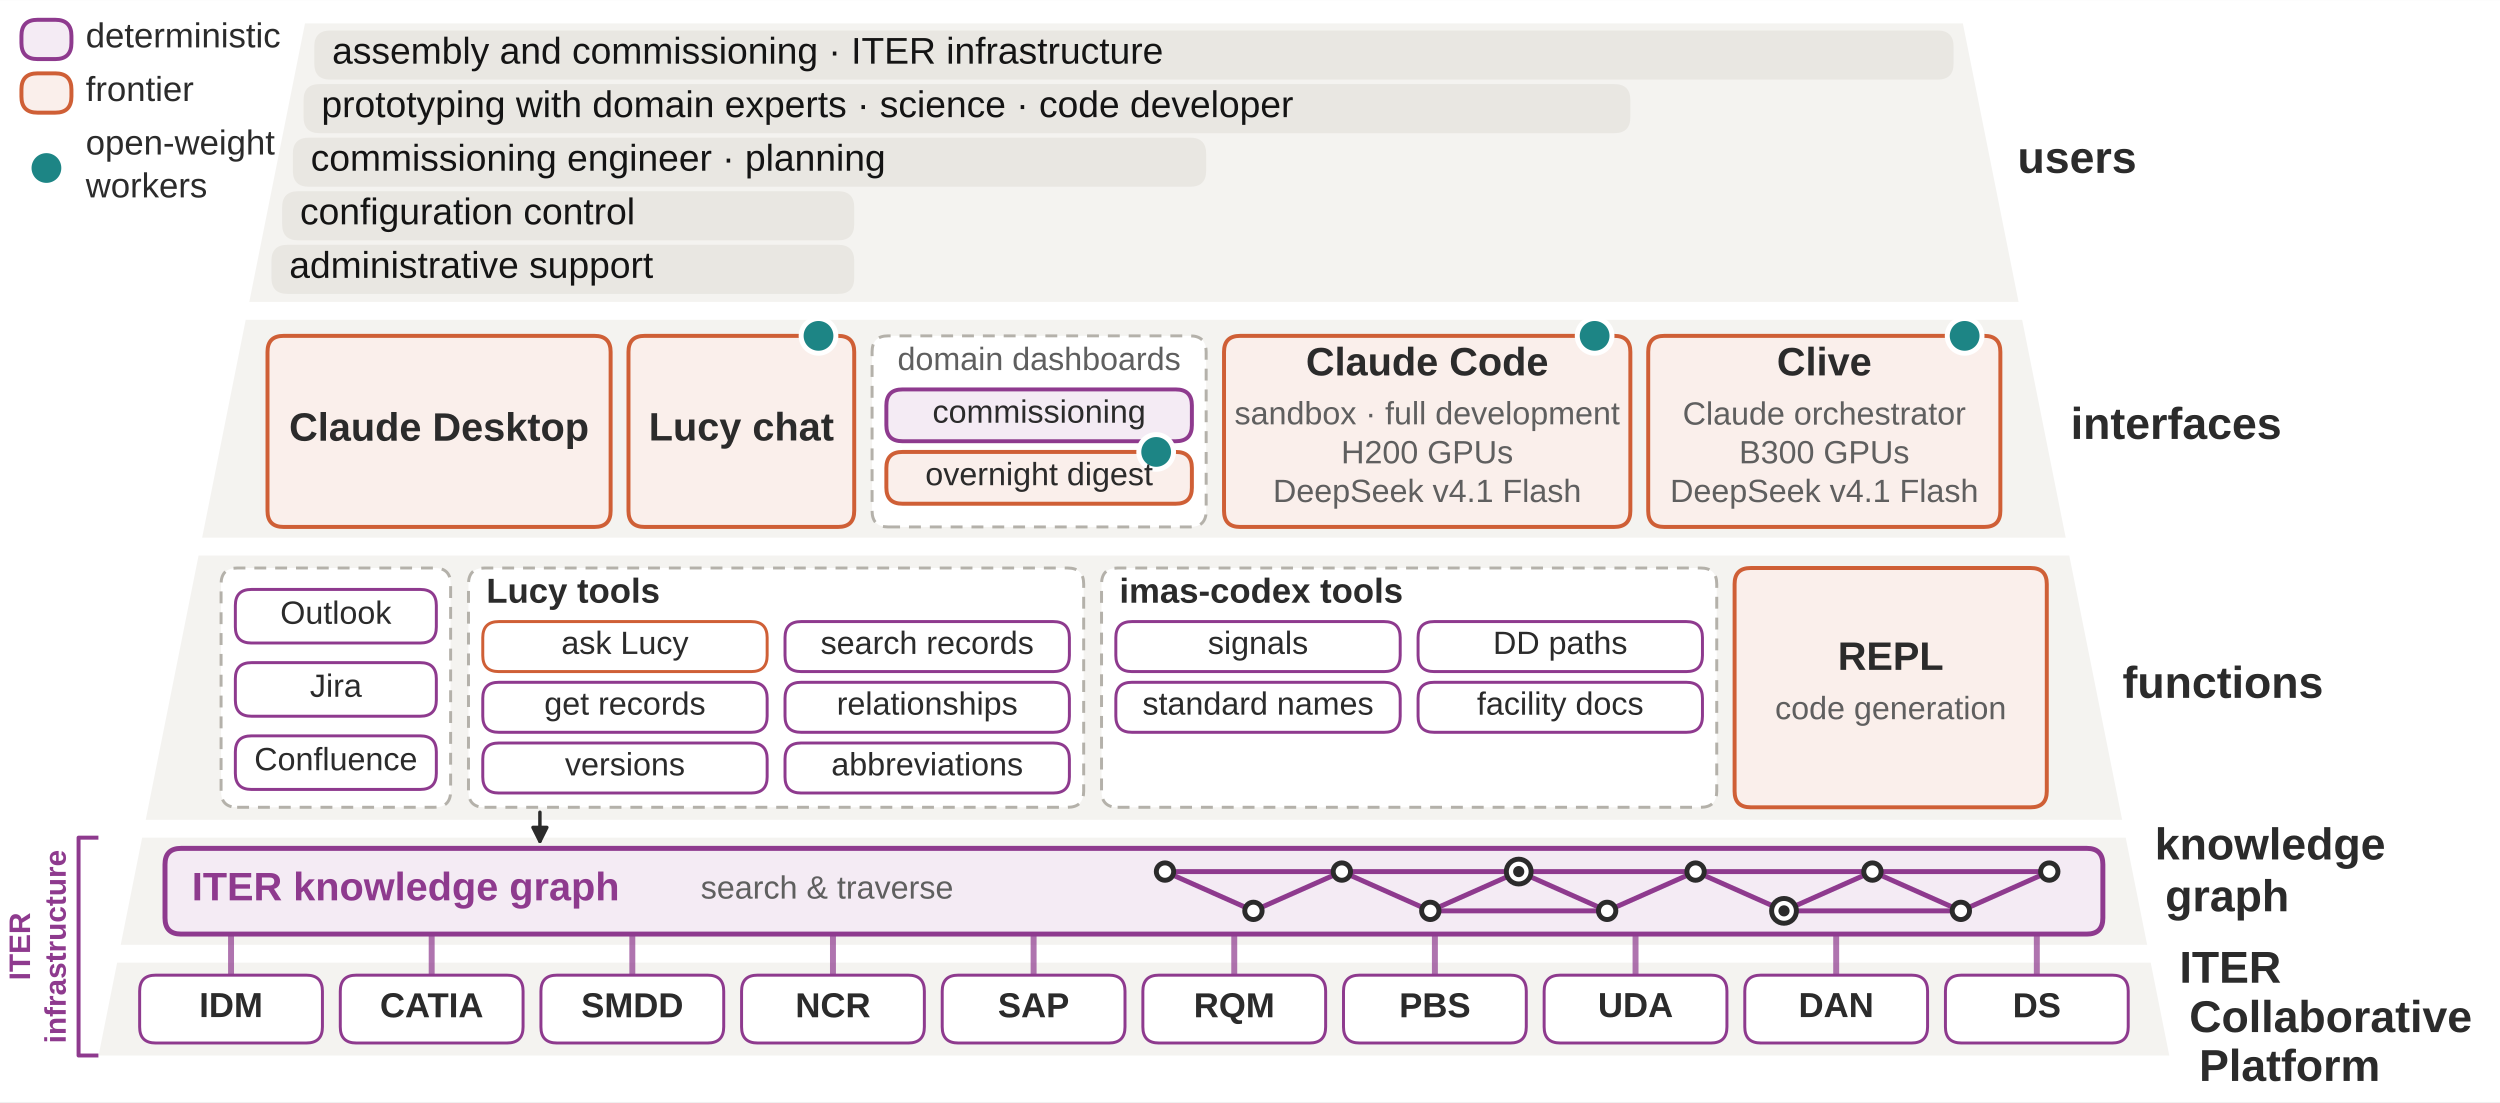
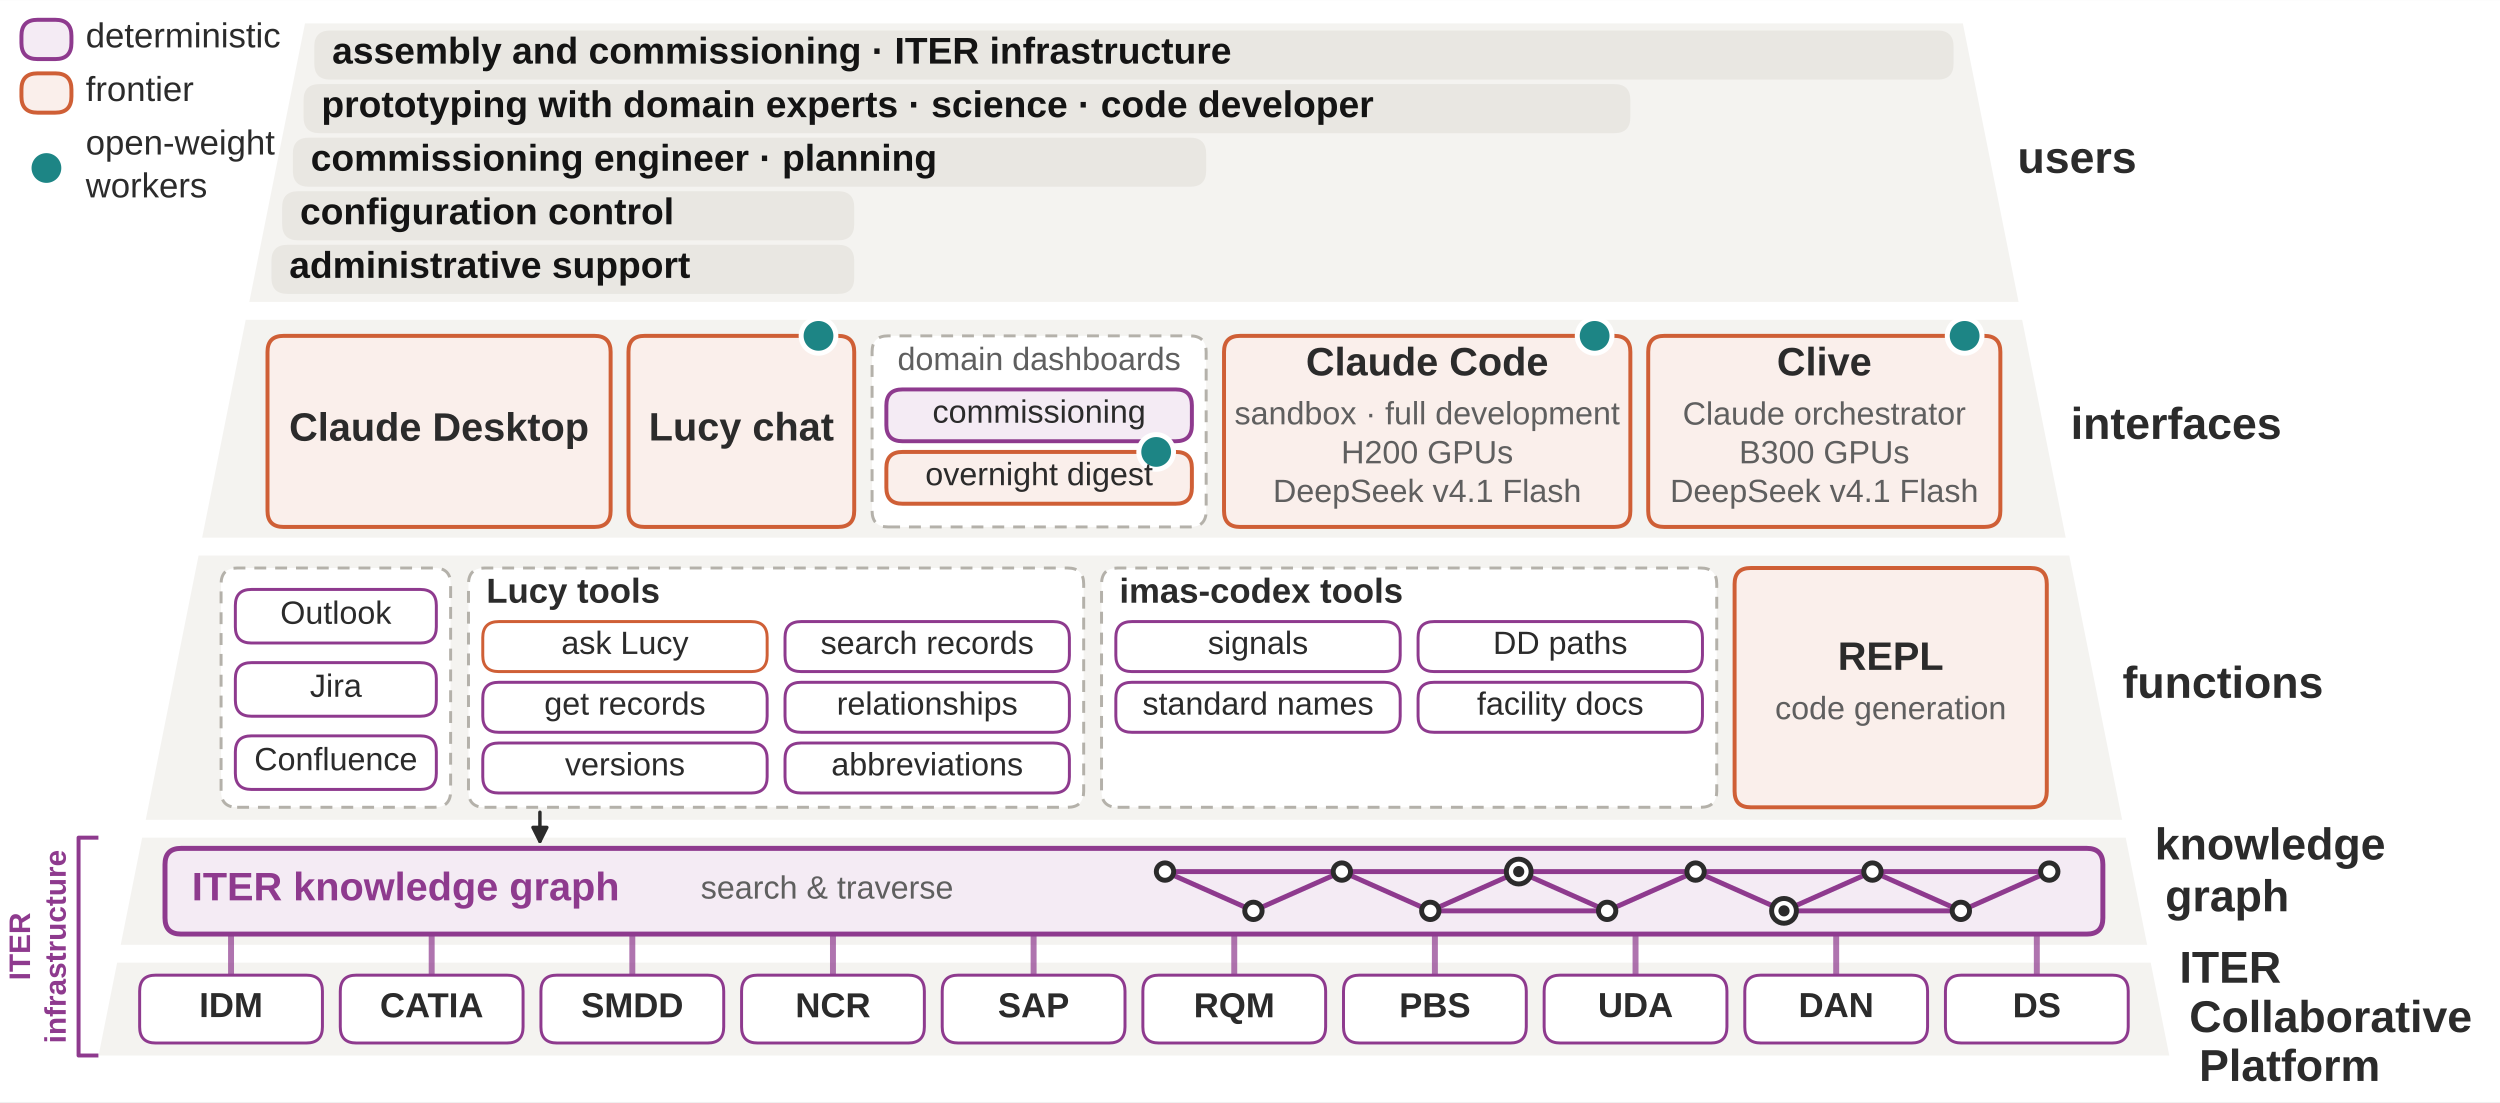
<svg xmlns="http://www.w3.org/2000/svg" xmlns:xlink="http://www.w3.org/1999/xlink" width="31.1cm" height="13.71cm" viewBox="0 0 1008 444.24" version="1.1">
  <defs>
    <style type="text/css">*{stroke-linejoin: round; stroke-linecap: butt}</style>
  </defs>
  <g id="figure_1">
    <g id="patch_1">
      <path d="M 0 444.24 L 1008 444.24 L 1008 0 L 0 0 z " style="fill: #ffffff" />
    </g>
    <g id="axes_1">
      <g id="patch_2">
        <path d="M 39.744 425.52 L 874.656 425.52 L 867.168 388.08 L 47.232 388.08 z " clip-path="url(#p0f17f1cbb9)" style="fill: #f4f3f0" />
      </g>
      <g id="patch_3">
        <path d="M 48.672 380.88 L 865.728 380.88 L 857.088 337.68 L 57.312 337.68 z " clip-path="url(#p0f17f1cbb9)" style="fill: #f4f3f0" />
      </g>
      <g id="patch_4">
        <path d="M 58.752 330.48 L 855.648 330.48 L 834.336 223.92 L 80.064 223.92 z " clip-path="url(#p0f17f1cbb9)" style="fill: #f4f3f0" />
      </g>
      <g id="patch_5">
        <path d="M 81.504 216.72 L 832.896 216.72 L 815.328 128.88 L 99.072 128.88 z " clip-path="url(#p0f17f1cbb9)" style="fill: #f4f3f0" />
      </g>
      <g id="patch_6">
        <path d="M 100.512 121.68 L 813.888 121.68 L 791.424 9.36 L 122.976 9.36 z " clip-path="url(#p0f17f1cbb9)" style="fill: #f4f3f0" />
      </g>
      <g id="line2d_1">
        <path d="M 93.154 393.12 L 93.154 376.56 " clip-path="url(#p0f17f1cbb9)" style="fill: none; stroke: #8e3a8e; stroke-opacity: 0.7; stroke-width: 2.4" />
      </g>
      <g id="line2d_2">
        <path d="M 174.053 393.12 L 174.053 376.56 " clip-path="url(#p0f17f1cbb9)" style="fill: none; stroke: #8e3a8e; stroke-opacity: 0.7; stroke-width: 2.4" />
      </g>
      <g id="line2d_3">
        <path d="M 254.952 393.12 L 254.952 376.56 " clip-path="url(#p0f17f1cbb9)" style="fill: none; stroke: #8e3a8e; stroke-opacity: 0.7; stroke-width: 2.4" />
      </g>
      <g id="line2d_4">
        <path d="M 335.851 393.12 L 335.851 376.56 " clip-path="url(#p0f17f1cbb9)" style="fill: none; stroke: #8e3a8e; stroke-opacity: 0.7; stroke-width: 2.4" />
      </g>
      <g id="line2d_5">
        <path d="M 416.75 393.12 L 416.75 376.56 " clip-path="url(#p0f17f1cbb9)" style="fill: none; stroke: #8e3a8e; stroke-opacity: 0.7; stroke-width: 2.4" />
      </g>
      <g id="line2d_6">
        <path d="M 497.65 393.12 L 497.65 376.56 " clip-path="url(#p0f17f1cbb9)" style="fill: none; stroke: #8e3a8e; stroke-opacity: 0.7; stroke-width: 2.4" />
      </g>
      <g id="line2d_7">
        <path d="M 578.549 393.12 L 578.549 376.56 " clip-path="url(#p0f17f1cbb9)" style="fill: none; stroke: #8e3a8e; stroke-opacity: 0.7; stroke-width: 2.4" />
      </g>
      <g id="line2d_8">
        <path d="M 659.448 393.12 L 659.448 376.56 " clip-path="url(#p0f17f1cbb9)" style="fill: none; stroke: #8e3a8e; stroke-opacity: 0.7; stroke-width: 2.4" />
      </g>
      <g id="line2d_9">
        <path d="M 740.347 393.12 L 740.347 376.56 " clip-path="url(#p0f17f1cbb9)" style="fill: none; stroke: #8e3a8e; stroke-opacity: 0.7; stroke-width: 2.4" />
      </g>
      <g id="line2d_10">
        <path d="M 821.246 393.12 L 821.246 376.56 " clip-path="url(#p0f17f1cbb9)" style="fill: none; stroke: #8e3a8e; stroke-opacity: 0.7; stroke-width: 2.4" />
      </g>
      <g id="patch_7">
        <path d="M 73.008 376.56 L 841.392 376.56 Q 847.872 376.56 847.872 370.08 L 847.872 348.48 Q 847.872 342 841.392 342 L 73.008 342 Q 66.528 342 66.528 348.48 L 66.528 370.08 Q 66.528 376.56 73.008 376.56 z " clip-path="url(#p0f17f1cbb9)" style="fill: #f4ebf4; stroke: #8e3a8e; stroke-width: 2; stroke-linejoin: miter" />
      </g>
      <g id="patch_8">
        <path d="M 95.616 325.44 L 175.211 325.44 Q 181.691 325.44 181.691 318.96 L 181.691 235.44 Q 181.691 228.96 175.211 228.96 L 95.616 228.96 Q 89.136 228.96 89.136 235.44 L 89.136 318.96 Q 89.136 325.44 95.616 325.44 z " clip-path="url(#p0f17f1cbb9)" style="fill: #ffffff; stroke-dasharray: 4.8,3.6; stroke-dashoffset: 0; stroke: #b4b1aa; stroke-width: 1.2; stroke-linejoin: miter" />
      </g>
      <g id="patch_9">
        <path d="M 195.371 325.44 L 430.46 325.44 Q 436.94 325.44 436.94 318.96 L 436.94 235.44 Q 436.94 228.96 430.46 228.96 L 195.371 228.96 Q 188.891 228.96 188.891 235.44 L 188.891 318.96 Q 188.891 325.44 195.371 325.44 z " clip-path="url(#p0f17f1cbb9)" style="fill: #ffffff; stroke-dasharray: 4.8,3.6; stroke-dashoffset: 0; stroke: #b4b1aa; stroke-width: 1.2; stroke-linejoin: miter" />
      </g>
      <g id="patch_10">
        <path d="M 450.62 325.44 L 685.709 325.44 Q 692.189 325.44 692.189 318.96 L 692.189 235.44 Q 692.189 228.96 685.709 228.96 L 450.62 228.96 Q 444.14 228.96 444.14 235.44 L 444.14 318.96 Q 444.14 325.44 450.62 325.44 z " clip-path="url(#p0f17f1cbb9)" style="fill: #ffffff; stroke-dasharray: 4.8,3.6; stroke-dashoffset: 0; stroke: #b4b1aa; stroke-width: 1.2; stroke-linejoin: miter" />
      </g>
      <g id="patch_11">
        <path d="M 705.869 325.44 L 818.784 325.44 Q 825.264 325.44 825.264 318.96 L 825.264 235.44 Q 825.264 228.96 818.784 228.96 L 705.869 228.96 Q 699.389 228.96 699.389 235.44 L 699.389 318.96 Q 699.389 325.44 705.869 325.44 z " clip-path="url(#p0f17f1cbb9)" style="fill: #faefeb; stroke: #cf5f36; stroke-width: 1.6; stroke-linejoin: miter" />
      </g>
      <g id="patch_12">
        <path d="M 114.336 212.4 L 239.722 212.4 Q 246.202 212.4 246.202 205.92 L 246.202 141.84 Q 246.202 135.36 239.722 135.36 L 114.336 135.36 Q 107.856 135.36 107.856 141.84 L 107.856 205.92 Q 107.856 212.4 114.336 212.4 z " clip-path="url(#p0f17f1cbb9)" style="fill: #faefeb; stroke: #cf5f36; stroke-width: 1.6; stroke-linejoin: miter" />
      </g>
      <g id="patch_13">
        <path d="M 259.882 212.4 L 337.94 212.4 Q 344.42 212.4 344.42 205.92 L 344.42 141.84 Q 344.42 135.36 337.94 135.36 L 259.882 135.36 Q 253.402 135.36 253.402 141.84 L 253.402 205.92 Q 253.402 212.4 259.882 212.4 z " clip-path="url(#p0f17f1cbb9)" style="fill: #faefeb; stroke: #cf5f36; stroke-width: 1.6; stroke-linejoin: miter" />
      </g>
      <g id="patch_14">
        <path d="M 358.1 212.4 L 479.846 212.4 Q 486.326 212.4 486.326 205.92 L 486.326 141.84 Q 486.326 135.36 479.846 135.36 L 358.1 135.36 Q 351.62 135.36 351.62 141.84 L 351.62 205.92 Q 351.62 212.4 358.1 212.4 z " clip-path="url(#p0f17f1cbb9)" style="fill: #ffffff; stroke-dasharray: 4.8,3.6; stroke-dashoffset: 0; stroke: #b4b1aa; stroke-width: 1.2; stroke-linejoin: miter" />
      </g>
      <g id="patch_15">
        <path d="M 363.86 177.84 L 474.086 177.84 Q 480.566 177.84 480.566 171.36 L 480.566 163.44 Q 480.566 156.96 474.086 156.96 L 363.86 156.96 Q 357.38 156.96 357.38 163.44 L 357.38 171.36 Q 357.38 177.84 363.86 177.84 z " clip-path="url(#p0f17f1cbb9)" style="fill: #f4ebf4; stroke: #8e3a8e; stroke-width: 1.6; stroke-linejoin: miter" />
      </g>
      <g id="patch_16">
        <path d="M 363.86 203.04 L 474.086 203.04 Q 480.566 203.04 480.566 196.56 L 480.566 188.64 Q 480.566 182.16 474.086 182.16 L 363.86 182.16 Q 357.38 182.16 357.38 188.64 L 357.38 196.56 Q 357.38 203.04 363.86 203.04 z " clip-path="url(#p0f17f1cbb9)" style="fill: #faefeb; stroke: #cf5f36; stroke-width: 1.6; stroke-linejoin: miter" />
      </g>
      <g id="patch_17">
        <path d="M 500.006 212.4 L 650.877 212.4 Q 657.357 212.4 657.357 205.92 L 657.357 141.84 Q 657.357 135.36 650.877 135.36 L 500.006 135.36 Q 493.526 135.36 493.526 141.84 L 493.526 205.92 Q 493.526 212.4 500.006 212.4 z " clip-path="url(#p0f17f1cbb9)" style="fill: #faefeb; stroke: #cf5f36; stroke-width: 1.6; stroke-linejoin: miter" />
      </g>
      <g id="patch_18">
        <path d="M 671.037 212.4 L 800.064 212.4 Q 806.544 212.4 806.544 205.92 L 806.544 141.84 Q 806.544 135.36 800.064 135.36 L 671.037 135.36 Q 664.557 135.36 664.557 141.84 L 664.557 205.92 Q 664.557 212.4 671.037 212.4 z " clip-path="url(#p0f17f1cbb9)" style="fill: #faefeb; stroke: #cf5f36; stroke-width: 1.6; stroke-linejoin: miter" />
      </g>
      <g id="patch_19">
        <path d="M 15.12 23.76 L 22.32 23.76 Q 28.8 23.76 28.8 17.28 L 28.8 14.4 Q 28.8 7.92 22.32 7.92 L 15.12 7.92 Q 8.64 7.92 8.64 14.4 L 8.64 17.28 Q 8.64 23.76 15.12 23.76 z " clip-path="url(#p0f17f1cbb9)" style="fill: #f4ebf4; stroke: #8e3a8e; stroke-width: 1.6; stroke-linejoin: miter" />
      </g>
      <g id="patch_20">
        <path d="M 15.12 45.36 L 22.32 45.36 Q 28.8 45.36 28.8 38.88 L 28.8 36 Q 28.8 29.52 22.32 29.52 L 15.12 29.52 Q 8.64 29.52 8.64 36 L 8.64 38.88 Q 8.64 45.36 15.12 45.36 z " clip-path="url(#p0f17f1cbb9)" style="fill: #faefeb; stroke: #cf5f36; stroke-width: 1.6; stroke-linejoin: miter" />
      </g>
      <g id="line2d_11">
        <path d="M 38.88 425.52 L 31.68 425.52 L 31.68 337.68 L 38.88 337.68 " clip-path="url(#p0f17f1cbb9)" style="fill: none; stroke: #8e3a8e; stroke-width: 1.6; stroke-linecap: square" />
      </g>
      <g id="patch_21">
        <path d="M 133.2 32.04 L 781.2 32.04 Q 787.68 32.04 787.68 25.56 L 787.68 18.72 Q 787.68 12.24 781.2 12.24 L 133.2 12.24 Q 126.72 12.24 126.72 18.72 L 126.72 25.56 Q 126.72 32.04 133.2 32.04 z " clip-path="url(#p0f17f1cbb9)" style="fill: #e9e7e2" />
      </g>
      <g id="patch_22">
        <path d="M 128.88 53.64 L 650.877 53.64 Q 657.357 53.64 657.357 47.16 L 657.357 40.32 Q 657.357 33.84 650.877 33.84 L 128.88 33.84 Q 122.4 33.84 122.4 40.32 L 122.4 47.16 Q 122.4 53.64 128.88 53.64 z " clip-path="url(#p0f17f1cbb9)" style="fill: #e9e7e2" />
      </g>
      <g id="patch_23">
        <path d="M 124.56 75.24 L 479.846 75.24 Q 486.326 75.24 486.326 68.76 L 486.326 61.92 Q 486.326 55.44 479.846 55.44 L 124.56 55.44 Q 118.08 55.44 118.08 61.92 L 118.08 68.76 Q 118.08 75.24 124.56 75.24 z " clip-path="url(#p0f17f1cbb9)" style="fill: #e9e7e2" />
      </g>
      <g id="patch_24">
        <path d="M 120.24 96.84 L 337.94 96.84 Q 344.42 96.84 344.42 90.36 L 344.42 83.52 Q 344.42 77.04 337.94 77.04 L 120.24 77.04 Q 113.76 77.04 113.76 83.52 L 113.76 90.36 Q 113.76 96.84 120.24 96.84 z " clip-path="url(#p0f17f1cbb9)" style="fill: #e9e7e2" />
      </g>
      <g id="patch_25">
        <path d="M 115.92 118.44 L 337.94 118.44 Q 344.42 118.44 344.42 111.96 L 344.42 105.12 Q 344.42 98.64 337.94 98.64 L 115.92 98.64 Q 109.44 98.64 109.44 105.12 L 109.44 111.96 Q 109.44 118.44 115.92 118.44 z " clip-path="url(#p0f17f1cbb9)" style="fill: #e9e7e2" />
      </g>
      <g id="patch_26">
        <path d="M 62.784 420.48 L 123.523 420.48 Q 130.003 420.48 130.003 414 L 130.003 399.6 Q 130.003 393.12 123.523 393.12 L 62.784 393.12 Q 56.304 393.12 56.304 399.6 L 56.304 414 Q 56.304 420.48 62.784 420.48 z " clip-path="url(#p0f17f1cbb9)" style="fill: #ffffff; stroke: #8e3a8e; stroke-width: 1.2; stroke-linejoin: miter" />
      </g>
      <g id="patch_27">
        <path d="M 143.683 420.48 L 204.422 420.48 Q 210.902 420.48 210.902 414 L 210.902 399.6 Q 210.902 393.12 204.422 393.12 L 143.683 393.12 Q 137.203 393.12 137.203 399.6 L 137.203 414 Q 137.203 420.48 143.683 420.48 z " clip-path="url(#p0f17f1cbb9)" style="fill: #ffffff; stroke: #8e3a8e; stroke-width: 1.2; stroke-linejoin: miter" />
      </g>
      <g id="patch_28">
        <path d="M 224.582 420.48 L 285.322 420.48 Q 291.802 420.48 291.802 414 L 291.802 399.6 Q 291.802 393.12 285.322 393.12 L 224.582 393.12 Q 218.102 393.12 218.102 399.6 L 218.102 414 Q 218.102 420.48 224.582 420.48 z " clip-path="url(#p0f17f1cbb9)" style="fill: #ffffff; stroke: #8e3a8e; stroke-width: 1.2; stroke-linejoin: miter" />
      </g>
      <g id="patch_29">
        <path d="M 305.482 420.48 L 366.221 420.48 Q 372.701 420.48 372.701 414 L 372.701 399.6 Q 372.701 393.12 366.221 393.12 L 305.482 393.12 Q 299.002 393.12 299.002 399.6 L 299.002 414 Q 299.002 420.48 305.482 420.48 z " clip-path="url(#p0f17f1cbb9)" style="fill: #ffffff; stroke: #8e3a8e; stroke-width: 1.2; stroke-linejoin: miter" />
      </g>
      <g id="patch_30">
        <path d="M 386.381 420.48 L 447.12 420.48 Q 453.6 420.48 453.6 414 L 453.6 399.6 Q 453.6 393.12 447.12 393.12 L 386.381 393.12 Q 379.901 393.12 379.901 399.6 L 379.901 414 Q 379.901 420.48 386.381 420.48 z " clip-path="url(#p0f17f1cbb9)" style="fill: #ffffff; stroke: #8e3a8e; stroke-width: 1.2; stroke-linejoin: miter" />
      </g>
      <g id="patch_31">
        <path d="M 467.28 420.48 L 528.019 420.48 Q 534.499 420.48 534.499 414 L 534.499 399.6 Q 534.499 393.12 528.019 393.12 L 467.28 393.12 Q 460.8 393.12 460.8 399.6 L 460.8 414 Q 460.8 420.48 467.28 420.48 z " clip-path="url(#p0f17f1cbb9)" style="fill: #ffffff; stroke: #8e3a8e; stroke-width: 1.2; stroke-linejoin: miter" />
      </g>
      <g id="patch_32">
        <path d="M 548.179 420.48 L 608.918 420.48 Q 615.398 420.48 615.398 414 L 615.398 399.6 Q 615.398 393.12 608.918 393.12 L 548.179 393.12 Q 541.699 393.12 541.699 399.6 L 541.699 414 Q 541.699 420.48 548.179 420.48 z " clip-path="url(#p0f17f1cbb9)" style="fill: #ffffff; stroke: #8e3a8e; stroke-width: 1.2; stroke-linejoin: miter" />
      </g>
      <g id="patch_33">
        <path d="M 629.078 420.48 L 689.818 420.48 Q 696.298 420.48 696.298 414 L 696.298 399.6 Q 696.298 393.12 689.818 393.12 L 629.078 393.12 Q 622.598 393.12 622.598 399.6 L 622.598 414 Q 622.598 420.48 629.078 420.48 z " clip-path="url(#p0f17f1cbb9)" style="fill: #ffffff; stroke: #8e3a8e; stroke-width: 1.2; stroke-linejoin: miter" />
      </g>
      <g id="patch_34">
        <path d="M 709.978 420.48 L 770.717 420.48 Q 777.197 420.48 777.197 414 L 777.197 399.6 Q 777.197 393.12 770.717 393.12 L 709.978 393.12 Q 703.498 393.12 703.498 399.6 L 703.498 414 Q 703.498 420.48 709.978 420.48 z " clip-path="url(#p0f17f1cbb9)" style="fill: #ffffff; stroke: #8e3a8e; stroke-width: 1.2; stroke-linejoin: miter" />
      </g>
      <g id="patch_35">
        <path d="M 790.877 420.48 L 851.616 420.48 Q 858.096 420.48 858.096 414 L 858.096 399.6 Q 858.096 393.12 851.616 393.12 L 790.877 393.12 Q 784.397 393.12 784.397 399.6 L 784.397 414 Q 784.397 420.48 790.877 420.48 z " clip-path="url(#p0f17f1cbb9)" style="fill: #ffffff; stroke: #8e3a8e; stroke-width: 1.2; stroke-linejoin: miter" />
      </g>
      <g id="line2d_12">
        <path d="M 469.728 351.36 L 505.382 367.2 " clip-path="url(#p0f17f1cbb9)" style="fill: none; stroke: #8e3a8e; stroke-width: 2; stroke-linecap: round" />
      </g>
      <g id="line2d_13">
        <path d="M 505.382 367.2 L 541.037 351.36 " clip-path="url(#p0f17f1cbb9)" style="fill: none; stroke: #8e3a8e; stroke-width: 2; stroke-linecap: round" />
      </g>
      <g id="line2d_14">
        <path d="M 541.037 351.36 L 576.691 367.2 " clip-path="url(#p0f17f1cbb9)" style="fill: none; stroke: #8e3a8e; stroke-width: 2; stroke-linecap: round" />
      </g>
      <g id="line2d_15">
        <path d="M 576.691 367.2 L 612.346 351.36 " clip-path="url(#p0f17f1cbb9)" style="fill: none; stroke: #8e3a8e; stroke-width: 2; stroke-linecap: round" />
      </g>
      <g id="line2d_16">
        <path d="M 612.346 351.36 L 648 367.2 " clip-path="url(#p0f17f1cbb9)" style="fill: none; stroke: #8e3a8e; stroke-width: 2; stroke-linecap: round" />
      </g>
      <g id="line2d_17">
        <path d="M 648 367.2 L 683.654 351.36 " clip-path="url(#p0f17f1cbb9)" style="fill: none; stroke: #8e3a8e; stroke-width: 2; stroke-linecap: round" />
      </g>
      <g id="line2d_18">
        <path d="M 683.654 351.36 L 719.309 367.2 " clip-path="url(#p0f17f1cbb9)" style="fill: none; stroke: #8e3a8e; stroke-width: 2; stroke-linecap: round" />
      </g>
      <g id="line2d_19">
        <path d="M 719.309 367.2 L 754.963 351.36 " clip-path="url(#p0f17f1cbb9)" style="fill: none; stroke: #8e3a8e; stroke-width: 2; stroke-linecap: round" />
      </g>
      <g id="line2d_20">
        <path d="M 754.963 351.36 L 790.618 367.2 " clip-path="url(#p0f17f1cbb9)" style="fill: none; stroke: #8e3a8e; stroke-width: 2; stroke-linecap: round" />
      </g>
      <g id="line2d_21">
        <path d="M 790.618 367.2 L 826.272 351.36 " clip-path="url(#p0f17f1cbb9)" style="fill: none; stroke: #8e3a8e; stroke-width: 2; stroke-linecap: round" />
      </g>
      <g id="line2d_22">
        <path d="M 469.728 351.36 L 541.037 351.36 " clip-path="url(#p0f17f1cbb9)" style="fill: none; stroke: #8e3a8e; stroke-width: 2; stroke-linecap: round" />
      </g>
      <g id="line2d_23">
        <path d="M 541.037 351.36 L 612.346 351.36 " clip-path="url(#p0f17f1cbb9)" style="fill: none; stroke: #8e3a8e; stroke-width: 2; stroke-linecap: round" />
      </g>
      <g id="line2d_24">
        <path d="M 612.346 351.36 L 683.654 351.36 " clip-path="url(#p0f17f1cbb9)" style="fill: none; stroke: #8e3a8e; stroke-width: 2; stroke-linecap: round" />
      </g>
      <g id="line2d_25">
        <path d="M 683.654 351.36 L 754.963 351.36 " clip-path="url(#p0f17f1cbb9)" style="fill: none; stroke: #8e3a8e; stroke-width: 2; stroke-linecap: round" />
      </g>
      <g id="line2d_26">
        <path d="M 754.963 351.36 L 826.272 351.36 " clip-path="url(#p0f17f1cbb9)" style="fill: none; stroke: #8e3a8e; stroke-width: 2; stroke-linecap: round" />
      </g>
      <g id="line2d_27">
        <path d="M 576.691 367.2 L 648 367.2 " clip-path="url(#p0f17f1cbb9)" style="fill: none; stroke: #8e3a8e; stroke-width: 2; stroke-linecap: round" />
      </g>
      <g id="line2d_28">
        <path d="M 719.309 367.2 L 790.618 367.2 " clip-path="url(#p0f17f1cbb9)" style="fill: none; stroke: #8e3a8e; stroke-width: 2; stroke-linecap: round" />
      </g>
      <g id="patch_36">
        <path d="M 101.376 259.2 L 169.451 259.2 Q 175.931 259.2 175.931 252.72 L 175.931 244.08 Q 175.931 237.6 169.451 237.6 L 101.376 237.6 Q 94.896 237.6 94.896 244.08 L 94.896 252.72 Q 94.896 259.2 101.376 259.2 z " clip-path="url(#p0f17f1cbb9)" style="fill: #ffffff; stroke: #8e3a8e; stroke-width: 1.2; stroke-linejoin: miter" />
      </g>
      <g id="patch_37">
        <path d="M 101.376 288.72 L 169.451 288.72 Q 175.931 288.72 175.931 282.24 L 175.931 273.6 Q 175.931 267.12 169.451 267.12 L 101.376 267.12 Q 94.896 267.12 94.896 273.6 L 94.896 282.24 Q 94.896 288.72 101.376 288.72 z " clip-path="url(#p0f17f1cbb9)" style="fill: #ffffff; stroke: #8e3a8e; stroke-width: 1.2; stroke-linejoin: miter" />
      </g>
      <g id="patch_38">
        <path d="M 101.376 318.24 L 169.451 318.24 Q 175.931 318.24 175.931 311.76 L 175.931 303.12 Q 175.931 296.64 169.451 296.64 L 101.376 296.64 Q 94.896 296.64 94.896 303.12 L 94.896 311.76 Q 94.896 318.24 101.376 318.24 z " clip-path="url(#p0f17f1cbb9)" style="fill: #ffffff; stroke: #8e3a8e; stroke-width: 1.2; stroke-linejoin: miter" />
      </g>
      <g id="patch_39">
        <path d="M 201.131 270.72 L 302.836 270.72 Q 309.316 270.72 309.316 264.24 L 309.316 257.04 Q 309.316 250.56 302.836 250.56 L 201.131 250.56 Q 194.651 250.56 194.651 257.04 L 194.651 264.24 Q 194.651 270.72 201.131 270.72 z " clip-path="url(#p0f17f1cbb9)" style="fill: #ffffff; stroke: #cf5f36; stroke-width: 1.2; stroke-linejoin: miter" />
      </g>
      <g id="patch_40">
        <path d="M 322.996 270.72 L 424.7 270.72 Q 431.18 270.72 431.18 264.24 L 431.18 257.04 Q 431.18 250.56 424.7 250.56 L 322.996 250.56 Q 316.516 250.56 316.516 257.04 L 316.516 264.24 Q 316.516 270.72 322.996 270.72 z " clip-path="url(#p0f17f1cbb9)" style="fill: #ffffff; stroke: #8e3a8e; stroke-width: 1.2; stroke-linejoin: miter" />
      </g>
      <g id="patch_41">
        <path d="M 201.131 295.2 L 302.836 295.2 Q 309.316 295.2 309.316 288.72 L 309.316 281.52 Q 309.316 275.04 302.836 275.04 L 201.131 275.04 Q 194.651 275.04 194.651 281.52 L 194.651 288.72 Q 194.651 295.2 201.131 295.2 z " clip-path="url(#p0f17f1cbb9)" style="fill: #ffffff; stroke: #8e3a8e; stroke-width: 1.2; stroke-linejoin: miter" />
      </g>
      <g id="patch_42">
        <path d="M 322.996 295.2 L 424.7 295.2 Q 431.18 295.2 431.18 288.72 L 431.18 281.52 Q 431.18 275.04 424.7 275.04 L 322.996 275.04 Q 316.516 275.04 316.516 281.52 L 316.516 288.72 Q 316.516 295.2 322.996 295.2 z " clip-path="url(#p0f17f1cbb9)" style="fill: #ffffff; stroke: #8e3a8e; stroke-width: 1.2; stroke-linejoin: miter" />
      </g>
      <g id="patch_43">
        <path d="M 201.131 319.68 L 302.836 319.68 Q 309.316 319.68 309.316 313.2 L 309.316 306 Q 309.316 299.52 302.836 299.52 L 201.131 299.52 Q 194.651 299.52 194.651 306 L 194.651 313.2 Q 194.651 319.68 201.131 319.68 z " clip-path="url(#p0f17f1cbb9)" style="fill: #ffffff; stroke: #8e3a8e; stroke-width: 1.2; stroke-linejoin: miter" />
      </g>
      <g id="patch_44">
        <path d="M 322.996 319.68 L 424.7 319.68 Q 431.18 319.68 431.18 313.2 L 431.18 306 Q 431.18 299.52 424.7 299.52 L 322.996 299.52 Q 316.516 299.52 316.516 306 L 316.516 313.2 Q 316.516 319.68 322.996 319.68 z " clip-path="url(#p0f17f1cbb9)" style="fill: #ffffff; stroke: #8e3a8e; stroke-width: 1.2; stroke-linejoin: miter" />
      </g>
      <g id="patch_45">
        <path d="M 456.38 270.72 L 558.084 270.72 Q 564.564 270.72 564.564 264.24 L 564.564 257.04 Q 564.564 250.56 558.084 250.56 L 456.38 250.56 Q 449.9 250.56 449.9 257.04 L 449.9 264.24 Q 449.9 270.72 456.38 270.72 z " clip-path="url(#p0f17f1cbb9)" style="fill: #ffffff; stroke: #8e3a8e; stroke-width: 1.2; stroke-linejoin: miter" />
      </g>
      <g id="patch_46">
        <path d="M 578.244 270.72 L 679.949 270.72 Q 686.429 270.72 686.429 264.24 L 686.429 257.04 Q 686.429 250.56 679.949 250.56 L 578.244 250.56 Q 571.764 250.56 571.764 257.04 L 571.764 264.24 Q 571.764 270.72 578.244 270.72 z " clip-path="url(#p0f17f1cbb9)" style="fill: #ffffff; stroke: #8e3a8e; stroke-width: 1.2; stroke-linejoin: miter" />
      </g>
      <g id="patch_47">
        <path d="M 456.38 295.2 L 558.084 295.2 Q 564.564 295.2 564.564 288.72 L 564.564 281.52 Q 564.564 275.04 558.084 275.04 L 456.38 275.04 Q 449.9 275.04 449.9 281.52 L 449.9 288.72 Q 449.9 295.2 456.38 295.2 z " clip-path="url(#p0f17f1cbb9)" style="fill: #ffffff; stroke: #8e3a8e; stroke-width: 1.2; stroke-linejoin: miter" />
      </g>
      <g id="patch_48">
        <path d="M 578.244 295.2 L 679.949 295.2 Q 686.429 295.2 686.429 288.72 L 686.429 281.52 Q 686.429 275.04 679.949 275.04 L 578.244 275.04 Q 571.764 275.04 571.764 281.52 L 571.764 288.72 Q 571.764 295.2 578.244 295.2 z " clip-path="url(#p0f17f1cbb9)" style="fill: #ffffff; stroke: #8e3a8e; stroke-width: 1.2; stroke-linejoin: miter" />
      </g>
      <g id="line2d_29">
        <defs>
          <path id="m2a55d77c86" d="M 0 3.5 C 0.928 3.5 1.819 3.131 2.475 2.475 C 3.131 1.819 3.5 0.928 3.5 0 C 3.5 -0.928 3.131 -1.819 2.475 -2.475 C 1.819 -3.131 0.928 -3.5 0 -3.5 C -0.928 -3.5 -1.819 -3.131 -2.475 -2.475 C -3.131 -1.819 -3.5 -0.928 -3.5 0 C -3.5 0.928 -3.131 1.819 -2.475 2.475 C -1.819 3.131 -0.928 3.5 0 3.5 z " style="stroke: #2b2b2b; stroke-width: 2" />
        </defs>
        <g clip-path="url(#p0f17f1cbb9)">
          <use xlink:href="#m2a55d77c86" x="469.728" y="351.36" style="fill: #ffffff; stroke: #2b2b2b; stroke-width: 2" />
        </g>
      </g>
      <g id="line2d_30">
        <g clip-path="url(#p0f17f1cbb9)">
          <use xlink:href="#m2a55d77c86" x="505.382" y="367.2" style="fill: #ffffff; stroke: #2b2b2b; stroke-width: 2" />
        </g>
      </g>
      <g id="line2d_31">
        <g clip-path="url(#p0f17f1cbb9)">
          <use xlink:href="#m2a55d77c86" x="541.037" y="351.36" style="fill: #ffffff; stroke: #2b2b2b; stroke-width: 2" />
        </g>
      </g>
      <g id="line2d_32">
        <g clip-path="url(#p0f17f1cbb9)">
          <use xlink:href="#m2a55d77c86" x="576.691" y="367.2" style="fill: #ffffff; stroke: #2b2b2b; stroke-width: 2" />
        </g>
      </g>
      <g id="line2d_33">
        <defs>
          <path id="maecd21d37f" d="M 0 5 C 1.326 5 2.598 4.473 3.536 3.536 C 4.473 2.598 5 1.326 5 0 C 5 -1.326 4.473 -2.598 3.536 -3.536 C 2.598 -4.473 1.326 -5 0 -5 C -1.326 -5 -2.598 -4.473 -3.536 -3.536 C -4.473 -2.598 -5 -1.326 -5 0 C -5 1.326 -4.473 2.598 -3.536 3.536 C -2.598 4.473 -1.326 5 0 5 z " style="stroke: #2b2b2b; stroke-width: 2" />
        </defs>
        <g clip-path="url(#p0f17f1cbb9)">
          <use xlink:href="#maecd21d37f" x="612.346" y="351.36" style="fill: #ffffff; stroke: #2b2b2b; stroke-width: 2" />
        </g>
      </g>
      <g id="line2d_34">
        <g clip-path="url(#p0f17f1cbb9)">
          <use xlink:href="#m2a55d77c86" x="648" y="367.2" style="fill: #ffffff; stroke: #2b2b2b; stroke-width: 2" />
        </g>
      </g>
      <g id="line2d_35">
        <g clip-path="url(#p0f17f1cbb9)">
          <use xlink:href="#m2a55d77c86" x="683.654" y="351.36" style="fill: #ffffff; stroke: #2b2b2b; stroke-width: 2" />
        </g>
      </g>
      <g id="line2d_36">
        <g clip-path="url(#p0f17f1cbb9)">
          <use xlink:href="#maecd21d37f" x="719.309" y="367.2" style="fill: #ffffff; stroke: #2b2b2b; stroke-width: 2" />
        </g>
      </g>
      <g id="line2d_37">
        <g clip-path="url(#p0f17f1cbb9)">
          <use xlink:href="#m2a55d77c86" x="754.963" y="351.36" style="fill: #ffffff; stroke: #2b2b2b; stroke-width: 2" />
        </g>
      </g>
      <g id="line2d_38">
        <g clip-path="url(#p0f17f1cbb9)">
          <use xlink:href="#m2a55d77c86" x="790.618" y="367.2" style="fill: #ffffff; stroke: #2b2b2b; stroke-width: 2" />
        </g>
      </g>
      <g id="line2d_39">
        <g clip-path="url(#p0f17f1cbb9)">
          <use xlink:href="#m2a55d77c86" x="826.272" y="351.36" style="fill: #ffffff; stroke: #2b2b2b; stroke-width: 2" />
        </g>
      </g>
      <g id="line2d_40">
        <defs>
          <path id="m6dca541c59" d="M 0 1.75 C 0.464 1.75 0.909 1.566 1.237 1.237 C 1.566 0.909 1.75 0.464 1.75 0 C 1.75 -0.464 1.566 -0.909 1.237 -1.237 C 0.909 -1.566 0.464 -1.75 0 -1.75 C -0.464 -1.75 -0.909 -1.566 -1.237 -1.237 C -1.566 -0.909 -1.75 -0.464 -1.75 0 C -1.75 0.464 -1.566 0.909 -1.237 1.237 C -0.909 1.566 -0.464 1.75 0 1.75 z " style="stroke: #2b2b2b" />
        </defs>
        <g clip-path="url(#p0f17f1cbb9)">
          <use xlink:href="#m6dca541c59" x="612.346" y="351.36" style="fill: #2b2b2b; stroke: #2b2b2b" />
        </g>
      </g>
      <g id="line2d_41">
        <g clip-path="url(#p0f17f1cbb9)">
          <use xlink:href="#m6dca541c59" x="719.309" y="367.2" style="fill: #2b2b2b; stroke: #2b2b2b" />
        </g>
      </g>
      <g id="patch_49">
        <path d="M 217.691 327.444 Q 217.691 334.081 217.691 339.152 " style="fill: none; stroke: #2b2b2b; stroke-width: 1.4; stroke-linecap: round" />
        <path d="M 220.491 333.552 L 217.691 339.152 L 214.891 333.552 z " style="fill: #2b2b2b; stroke: #2b2b2b; stroke-width: 1.4; stroke-linecap: round" />
      </g>
      <g id="line2d_42">
        <defs>
          <path id="m93257e1731" d="M 0 7 C 1.856 7 3.637 6.262 4.95 4.95 C 6.262 3.637 7 1.856 7 0 C 7 -1.856 6.262 -3.637 4.95 -4.95 C 3.637 -6.262 1.856 -7 0 -7 C -1.856 -7 -3.637 -6.262 -4.95 -4.95 C -6.262 -3.637 -7 -1.856 -7 0 C -7 1.856 -6.262 3.637 -4.95 4.95 C -3.637 6.262 -1.856 7 0 7 z " style="stroke: #ffffff; stroke-width: 2" />
        </defs>
        <g clip-path="url(#p0f17f1cbb9)">
          <use xlink:href="#m93257e1731" x="466.166" y="182.16" style="fill: #1d8585; stroke: #ffffff; stroke-width: 2" />
        </g>
      </g>
      <g id="line2d_43">
        <g clip-path="url(#p0f17f1cbb9)">
          <use xlink:href="#m93257e1731" x="330.02" y="135.36" style="fill: #1d8585; stroke: #ffffff; stroke-width: 2" />
        </g>
      </g>
      <g id="line2d_44">
        <g clip-path="url(#p0f17f1cbb9)">
          <use xlink:href="#m93257e1731" x="642.957" y="135.36" style="fill: #1d8585; stroke: #ffffff; stroke-width: 2" />
        </g>
      </g>
      <g id="line2d_45">
        <g clip-path="url(#p0f17f1cbb9)">
          <use xlink:href="#m93257e1731" x="792.144" y="135.36" style="fill: #1d8585; stroke: #ffffff; stroke-width: 2" />
        </g>
      </g>
      <g id="line2d_46">
        <g clip-path="url(#p0f17f1cbb9)">
          <use xlink:href="#m93257e1731" x="18.72" y="67.68" style="fill: #1d8585; stroke: #ffffff; stroke-width: 2" />
        </g>
      </g>
      <g id="text_1">
        <text style="font-weight: 700; font-size: 18px; font-family: 'Arial', 'Nimbus Sans', sans-serif; text-anchor: start; fill: #2b2b2b" x="813.456" y="69.642" transform="rotate(-0 813.456 69.642)">users</text>
      </g>
      <g id="text_2">
        <text style="font-weight: 700; font-size: 18px; font-family: 'Arial', 'Nimbus Sans', sans-serif; text-anchor: start; fill: #2b2b2b" x="834.912" y="176.923" transform="rotate(-0 834.912 176.9226)">interfaces</text>
      </g>
      <g id="text_3">
        <text style="font-weight: 700; font-size: 18px; font-family: 'Arial', 'Nimbus Sans', sans-serif; text-anchor: start; fill: #2b2b2b" x="855.792" y="281.323" transform="rotate(-0 855.792 281.3226)">functions</text>
      </g>
      <g id="text_4">
        <text style="font-weight: 700; font-size: 18px; font-family: 'Arial', 'Nimbus Sans', sans-serif; text-anchor: start; fill: #2b2b2b" x="868.824" y="346.483" transform="rotate(-0 868.824 346.4826)">knowledge</text>
      </g>
      <g id="text_5">
        <text style="font-weight: 700; font-size: 18px; font-family: 'Arial', 'Nimbus Sans', sans-serif; text-anchor: start; fill: #2b2b2b" x="873" y="367.363" transform="rotate(-0 873 367.3626)">graph</text>
      </g>
      <g id="text_6">
        <text style="font-weight: 700; font-size: 18px; font-family: 'Arial', 'Nimbus Sans', sans-serif; text-anchor: start; fill: #2b2b2b" x="878.76" y="396.163" transform="rotate(-0 878.76 396.1626)">ITER</text>
      </g>
      <g id="text_7">
        <text style="font-weight: 700; font-size: 18px; font-family: 'Arial', 'Nimbus Sans', sans-serif; text-anchor: start; fill: #2b2b2b" x="882.72" y="416.069" transform="rotate(-0 882.72 416.0694)">Collaborative</text>
      </g>
      <g id="text_8">
        <text style="font-weight: 700; font-size: 18px; font-family: 'Arial', 'Nimbus Sans', sans-serif; text-anchor: start; fill: #2b2b2b" x="886.68" y="435.763" transform="rotate(-0 886.68 435.7626)">Platform</text>
      </g>
      <g id="text_9">
        <text style="font-weight: 700; font-size: 14px; font-family: 'Arial', 'Nimbus Sans', sans-serif; text-anchor: middle; fill: #2b2b2b" x="93.154" y="410.006" transform="rotate(-0 93.1536 410.0064)">IDM</text>
      </g>
      <g id="text_10">
        <text style="font-weight: 700; font-size: 14px; font-family: 'Arial', 'Nimbus Sans', sans-serif; text-anchor: middle; fill: #2b2b2b" x="174.053" y="410.09" transform="rotate(-0 174.0528 410.0896)">CATIA</text>
      </g>
      <g id="text_11">
        <text style="font-weight: 700; font-size: 14px; font-family: 'Arial', 'Nimbus Sans', sans-serif; text-anchor: middle; fill: #2b2b2b" x="254.952" y="410.09" transform="rotate(-0 254.952 410.0896)">SMDD</text>
      </g>
      <g id="text_12">
        <text style="font-weight: 700; font-size: 14px; font-family: 'Arial', 'Nimbus Sans', sans-serif; text-anchor: middle; fill: #2b2b2b" x="335.851" y="410.09" transform="rotate(-0 335.8512 410.0896)">NCR</text>
      </g>
      <g id="text_13">
        <text style="font-weight: 700; font-size: 14px; font-family: 'Arial', 'Nimbus Sans', sans-serif; text-anchor: middle; fill: #2b2b2b" x="416.75" y="410.09" transform="rotate(-0 416.7504 410.0896)">SAP</text>
      </g>
      <g id="text_14">
        <text style="font-weight: 700; font-size: 14px; font-family: 'Arial', 'Nimbus Sans', sans-serif; text-anchor: middle; fill: #2b2b2b" x="497.65" y="410.09" transform="rotate(-0 497.6496 410.0896)">RQM</text>
      </g>
      <g id="text_15">
        <text style="font-weight: 700; font-size: 14px; font-family: 'Arial', 'Nimbus Sans', sans-serif; text-anchor: middle; fill: #2b2b2b" x="578.549" y="410.09" transform="rotate(-0 578.5488 410.0896)">PBS</text>
      </g>
      <g id="text_16">
        <text style="font-weight: 700; font-size: 14px; font-family: 'Arial', 'Nimbus Sans', sans-serif; text-anchor: middle; fill: #2b2b2b" x="659.448" y="410.006" transform="rotate(-0 659.448 410.0064)">UDA</text>
      </g>
      <g id="text_17">
        <text style="font-weight: 700; font-size: 14px; font-family: 'Arial', 'Nimbus Sans', sans-serif; text-anchor: middle; fill: #2b2b2b" x="740.347" y="410.006" transform="rotate(-0 740.3472 410.0064)">DAN</text>
      </g>
      <g id="text_18">
        <text style="font-weight: 700; font-size: 14px; font-family: 'Arial', 'Nimbus Sans', sans-serif; text-anchor: middle; fill: #2b2b2b" x="821.246" y="410.09" transform="rotate(-0 821.2464 410.0896)">DS</text>
      </g>
      <g id="text_19">
        <text style="font-weight: 700; font-size: 12px; font-family: 'Arial', 'Nimbus Sans', sans-serif; fill: #8e3a8e" transform="translate(12.10838 395.2078) rotate(-90)">ITER</text>
      </g>
      <g id="text_20">
        <text style="font-weight: 700; font-size: 12px; font-family: 'Arial', 'Nimbus Sans', sans-serif; fill: #8e3a8e" transform="translate(26.50838 420.6338) rotate(-90)">infrastructure</text>
      </g>
      <g id="text_21">
        <text style="font-weight: 700; font-size: 16px; font-family: 'Arial', 'Nimbus Sans', sans-serif; text-anchor: start; fill: #8e3a8e" x="77.328" y="362.945" transform="rotate(-0 77.328 362.9445)">ITER knowledge graph</text>
      </g>
      <g id="text_22">
        <text style="font-size: 13px; font-family: 'Arial', 'Nimbus Sans', sans-serif; text-anchor: start; fill: #5f5f5f" x="282.528" y="362.257" transform="rotate(-0 282.528 362.2574)">search &amp; traverse</text>
      </g>
      <g id="text_23">
        <text style="font-size: 13px; font-family: 'Arial', 'Nimbus Sans', sans-serif; text-anchor: middle; fill: #2b2b2b" x="135.414" y="251.455" transform="rotate(-0 135.4137 251.4546)">Outlook</text>
      </g>
      <g id="text_24">
        <text style="font-size: 13px; font-family: 'Arial', 'Nimbus Sans', sans-serif; text-anchor: middle; fill: #2b2b2b" x="135.414" y="280.897" transform="rotate(-0 135.4137 280.8974)">Jira</text>
      </g>
      <g id="text_25">
        <text style="font-size: 13px; font-family: 'Arial', 'Nimbus Sans', sans-serif; text-anchor: middle; fill: #2b2b2b" x="135.414" y="310.495" transform="rotate(-0 135.4137 310.4946)">Confluence</text>
      </g>
      <g id="text_26">
        <text style="font-weight: 700; font-size: 14px; font-family: 'Arial', 'Nimbus Sans', sans-serif; text-anchor: start; fill: #2b2b2b" x="196.091" y="242.966" transform="rotate(-0 196.0914 242.9664)">Lucy tools</text>
      </g>
      <g id="text_27">
        <text style="font-size: 13px; font-family: 'Arial', 'Nimbus Sans', sans-serif; text-anchor: middle; fill: #2b2b2b" x="251.984" y="263.617" transform="rotate(-0 251.9836 263.6174)">ask Lucy</text>
      </g>
      <g id="text_28">
        <text style="font-size: 13px; font-family: 'Arial', 'Nimbus Sans', sans-serif; text-anchor: middle; fill: #2b2b2b" x="373.848" y="263.617" transform="rotate(-0 373.8479 263.6174)">search records</text>
      </g>
      <g id="text_29">
        <text style="font-size: 13px; font-family: 'Arial', 'Nimbus Sans', sans-serif; text-anchor: middle; fill: #2b2b2b" x="251.984" y="288.097" transform="rotate(-0 251.9836 288.0974)">get records</text>
      </g>
      <g id="text_30">
        <text style="font-size: 13px; font-family: 'Arial', 'Nimbus Sans', sans-serif; text-anchor: middle; fill: #2b2b2b" x="373.848" y="288.097" transform="rotate(-0 373.8479 288.0974)">relationships</text>
      </g>
      <g id="text_31">
        <text style="font-size: 13px; font-family: 'Arial', 'Nimbus Sans', sans-serif; text-anchor: middle; fill: #2b2b2b" x="251.984" y="312.577" transform="rotate(-0 251.9836 312.5774)">versions</text>
      </g>
      <g id="text_32">
        <text style="font-size: 13px; font-family: 'Arial', 'Nimbus Sans', sans-serif; text-anchor: middle; fill: #2b2b2b" x="373.848" y="312.577" transform="rotate(-0 373.8479 312.5774)">abbreviations</text>
      </g>
      <g id="text_33">
        <text style="font-weight: 700; font-size: 14px; font-family: 'Arial', 'Nimbus Sans', sans-serif; text-anchor: start; fill: #2b2b2b" x="451.34" y="242.966" transform="rotate(-0 451.34 242.9664)">imas-codex tools</text>
      </g>
      <g id="text_34">
        <text style="font-size: 13px; font-family: 'Arial', 'Nimbus Sans', sans-serif; text-anchor: middle; fill: #2b2b2b" x="507.232" y="263.617" transform="rotate(-0 507.2322 263.6174)">signals</text>
      </g>
      <g id="text_35">
        <text style="font-size: 13px; font-family: 'Arial', 'Nimbus Sans', sans-serif; text-anchor: middle; fill: #2b2b2b" x="629.096" y="263.617" transform="rotate(-0 629.0965 263.6174)">DD paths</text>
      </g>
      <g id="text_36">
        <text style="font-size: 13px; font-family: 'Arial', 'Nimbus Sans', sans-serif; text-anchor: middle; fill: #2b2b2b" x="507.232" y="288.097" transform="rotate(-0 507.2322 288.0974)">standard names</text>
      </g>
      <g id="text_37">
        <text style="font-size: 13px; font-family: 'Arial', 'Nimbus Sans', sans-serif; text-anchor: middle; fill: #2b2b2b" x="629.096" y="288.117" transform="rotate(-0 629.0965 288.1167)">facility docs</text>
      </g>
      <g id="text_38">
        <text style="font-weight: 700; font-size: 16px; font-family: 'Arial', 'Nimbus Sans', sans-serif; text-anchor: middle; fill: #2b2b2b" x="762.326" y="270.025" transform="rotate(-0 762.3263 270.025)">REPL</text>
      </g>
      <g id="text_39">
        <text style="font-size: 13px; font-family: 'Arial', 'Nimbus Sans', sans-serif; text-anchor: middle; fill: #5f5f5f" x="762.326" y="289.918" transform="rotate(-0 762.3263 289.9178)">code generation</text>
      </g>
      <g id="text_40">
        <text style="font-weight: 700; font-size: 16px; font-family: 'Arial', 'Nimbus Sans', sans-serif; text-anchor: middle; fill: #2b2b2b" x="177.029" y="177.639" transform="rotate(-0 177.0292 177.6395)">Claude Desktop</text>
      </g>
      <g id="text_41">
        <text style="font-weight: 700; font-size: 16px; font-family: 'Arial', 'Nimbus Sans', sans-serif; text-anchor: middle; fill: #2b2b2b" x="298.911" y="177.544" transform="rotate(-0 298.9111 177.5445)">Lucy chat</text>
      </g>
      <g id="text_42">
        <text style="font-size: 13px; font-family: 'Arial', 'Nimbus Sans', sans-serif; text-anchor: middle; fill: #5f5f5f" x="418.973" y="149.137" transform="rotate(-0 418.9727 149.1374)">domain dashboards</text>
      </g>
      <g id="text_43">
        <text style="font-size: 13px; font-family: 'Arial', 'Nimbus Sans', sans-serif; text-anchor: middle; fill: #2b2b2b" x="418.973" y="170.377" transform="rotate(-0 418.9727 170.3774)">commissioning</text>
      </g>
      <g id="text_44">
        <text style="font-size: 13px; font-family: 'Arial', 'Nimbus Sans', sans-serif; text-anchor: middle; fill: #2b2b2b" x="418.973" y="195.577" transform="rotate(-0 418.9727 195.5774)">overnight digest</text>
      </g>
      <g id="text_45">
        <text style="font-weight: 700; font-size: 16px; font-family: 'Arial', 'Nimbus Sans', sans-serif; text-anchor: middle; fill: #2b2b2b" x="575.441" y="151.295" transform="rotate(-0 575.4412 151.295)">Claude Code</text>
      </g>
      <g id="text_46">
        <text style="font-size: 13px; font-family: 'Arial', 'Nimbus Sans', sans-serif; text-anchor: middle; fill: #5f5f5f" x="575.441" y="171.036" transform="rotate(-0 575.4412 171.0364)">sandbox · full development</text>
      </g>
      <g id="text_47">
        <text style="font-size: 13px; font-family: 'Arial', 'Nimbus Sans', sans-serif; text-anchor: middle; fill: #5f5f5f" x="575.441" y="186.752" transform="rotate(-0 575.4412 186.7522)">H200 GPUs</text>
      </g>
      <g id="text_48">
        <text style="font-size: 13px; font-family: 'Arial', 'Nimbus Sans', sans-serif; text-anchor: middle; fill: #5f5f5f" x="575.441" y="202.352" transform="rotate(-0 575.4412 202.3522)">DeepSeek v4.1 Flash</text>
      </g>
      <g id="text_49">
        <text style="font-weight: 700; font-size: 16px; font-family: 'Arial', 'Nimbus Sans', sans-serif; text-anchor: middle; fill: #2b2b2b" x="735.55" y="151.295" transform="rotate(-0 735.5504 151.295)">Clive</text>
      </g>
      <g id="text_50">
        <text style="font-size: 13px; font-family: 'Arial', 'Nimbus Sans', sans-serif; text-anchor: middle; fill: #5f5f5f" x="735.55" y="171.152" transform="rotate(-0 735.5504 171.1522)">Claude orchestrator</text>
      </g>
      <g id="text_51">
        <text style="font-size: 13px; font-family: 'Arial', 'Nimbus Sans', sans-serif; text-anchor: middle; fill: #5f5f5f" x="735.55" y="186.752" transform="rotate(-0 735.5504 186.7522)">B300 GPUs</text>
      </g>
      <g id="text_52">
        <text style="font-size: 13px; font-family: 'Arial', 'Nimbus Sans', sans-serif; text-anchor: middle; fill: #5f5f5f" x="735.55" y="202.352" transform="rotate(-0 735.5504 202.3522)">DeepSeek v4.1 Flash</text>
      </g>
      <g id="text_53">
-         <text style="font-size: 15px; font-family: 'Arial', 'Nimbus Sans', sans-serif; text-anchor: start; fill: #141414" x="133.92" y="25.598" transform="rotate(-0 133.92 25.59773)">assembly and commissioning · ITER infrastructure</text>
+         <text style="font-weight: 700; font-size: 15px; font-family: 'Arial', 'Nimbus Sans', sans-serif; text-anchor: start; fill: #141414" x="133.92" y="25.575" transform="rotate(-0 133.92 25.57547)">assembly and commissioning · ITER infrastructure</text>
      </g>
      <g id="text_54">
-         <text style="font-size: 15px; font-family: 'Arial', 'Nimbus Sans', sans-serif; text-anchor: start; fill: #141414" x="129.6" y="47.175" transform="rotate(-0 129.6 47.17547)">prototyping with domain experts · science · code developer</text>
+         <text style="font-weight: 700; font-size: 15px; font-family: 'Arial', 'Nimbus Sans', sans-serif; text-anchor: start; fill: #141414" x="129.6" y="47.175" transform="rotate(-0 129.6 47.17547)">prototyping with domain experts · science · code developer</text>
      </g>
      <g id="text_55">
-         <text style="font-size: 15px; font-family: 'Arial', 'Nimbus Sans', sans-serif; text-anchor: start; fill: #141414" x="125.28" y="68.775" transform="rotate(-0 125.28 68.77547)">commissioning engineer · planning</text>
+         <text style="font-weight: 700; font-size: 15px; font-family: 'Arial', 'Nimbus Sans', sans-serif; text-anchor: start; fill: #141414" x="125.28" y="68.775" transform="rotate(-0 125.28 68.77547)">commissioning engineer · planning</text>
      </g>
      <g id="text_56">
-         <text style="font-size: 15px; font-family: 'Arial', 'Nimbus Sans', sans-serif; text-anchor: start; fill: #141414" x="120.96" y="90.398" transform="rotate(-0 120.96 90.39773)">configuration control</text>
+         <text style="font-weight: 700; font-size: 15px; font-family: 'Arial', 'Nimbus Sans', sans-serif; text-anchor: start; fill: #141414" x="120.96" y="90.375" transform="rotate(-0 120.96 90.37547)">configuration control</text>
      </g>
      <g id="text_57">
-         <text style="font-size: 15px; font-family: 'Arial', 'Nimbus Sans', sans-serif; text-anchor: start; fill: #141414" x="116.64" y="111.975" transform="rotate(-0 116.64 111.9755)">administrative support</text>
+         <text style="font-weight: 700; font-size: 15px; font-family: 'Arial', 'Nimbus Sans', sans-serif; text-anchor: start; fill: #141414" x="116.64" y="111.975" transform="rotate(-0 116.64 111.9755)">administrative support</text>
      </g>
      <g id="text_58">
        <text style="font-size: 14px; font-family: 'Arial', 'Nimbus Sans', sans-serif; text-anchor: start; fill: #2b2b2b" x="34.56" y="19.046" transform="rotate(-0 34.56 19.04644)">deterministic</text>
      </g>
      <g id="text_59">
        <text style="font-size: 14px; font-family: 'Arial', 'Nimbus Sans', sans-serif; text-anchor: start; fill: #2b2b2b" x="34.56" y="40.667" transform="rotate(-0 34.56 40.66722)">frontier</text>
      </g>
      <g id="text_60">
        <text style="font-size: 14px; font-family: 'Arial', 'Nimbus Sans', sans-serif; text-anchor: start; fill: #2b2b2b" x="34.56" y="62.246" transform="rotate(-0 34.56 62.24644)">open-weight</text>
      </g>
      <g id="text_61">
        <text style="font-size: 14px; font-family: 'Arial', 'Nimbus Sans', sans-serif; text-anchor: start; fill: #2b2b2b" x="34.56" y="79.526" transform="rotate(-0 34.56 79.52644)">workers</text>
      </g>
    </g>
  </g>
  <defs>
    <clipPath id="p0f17f1cbb9">
      <rect x="0" y="0" width="1008" height="444.24" />
    </clipPath>
  </defs>
</svg>
